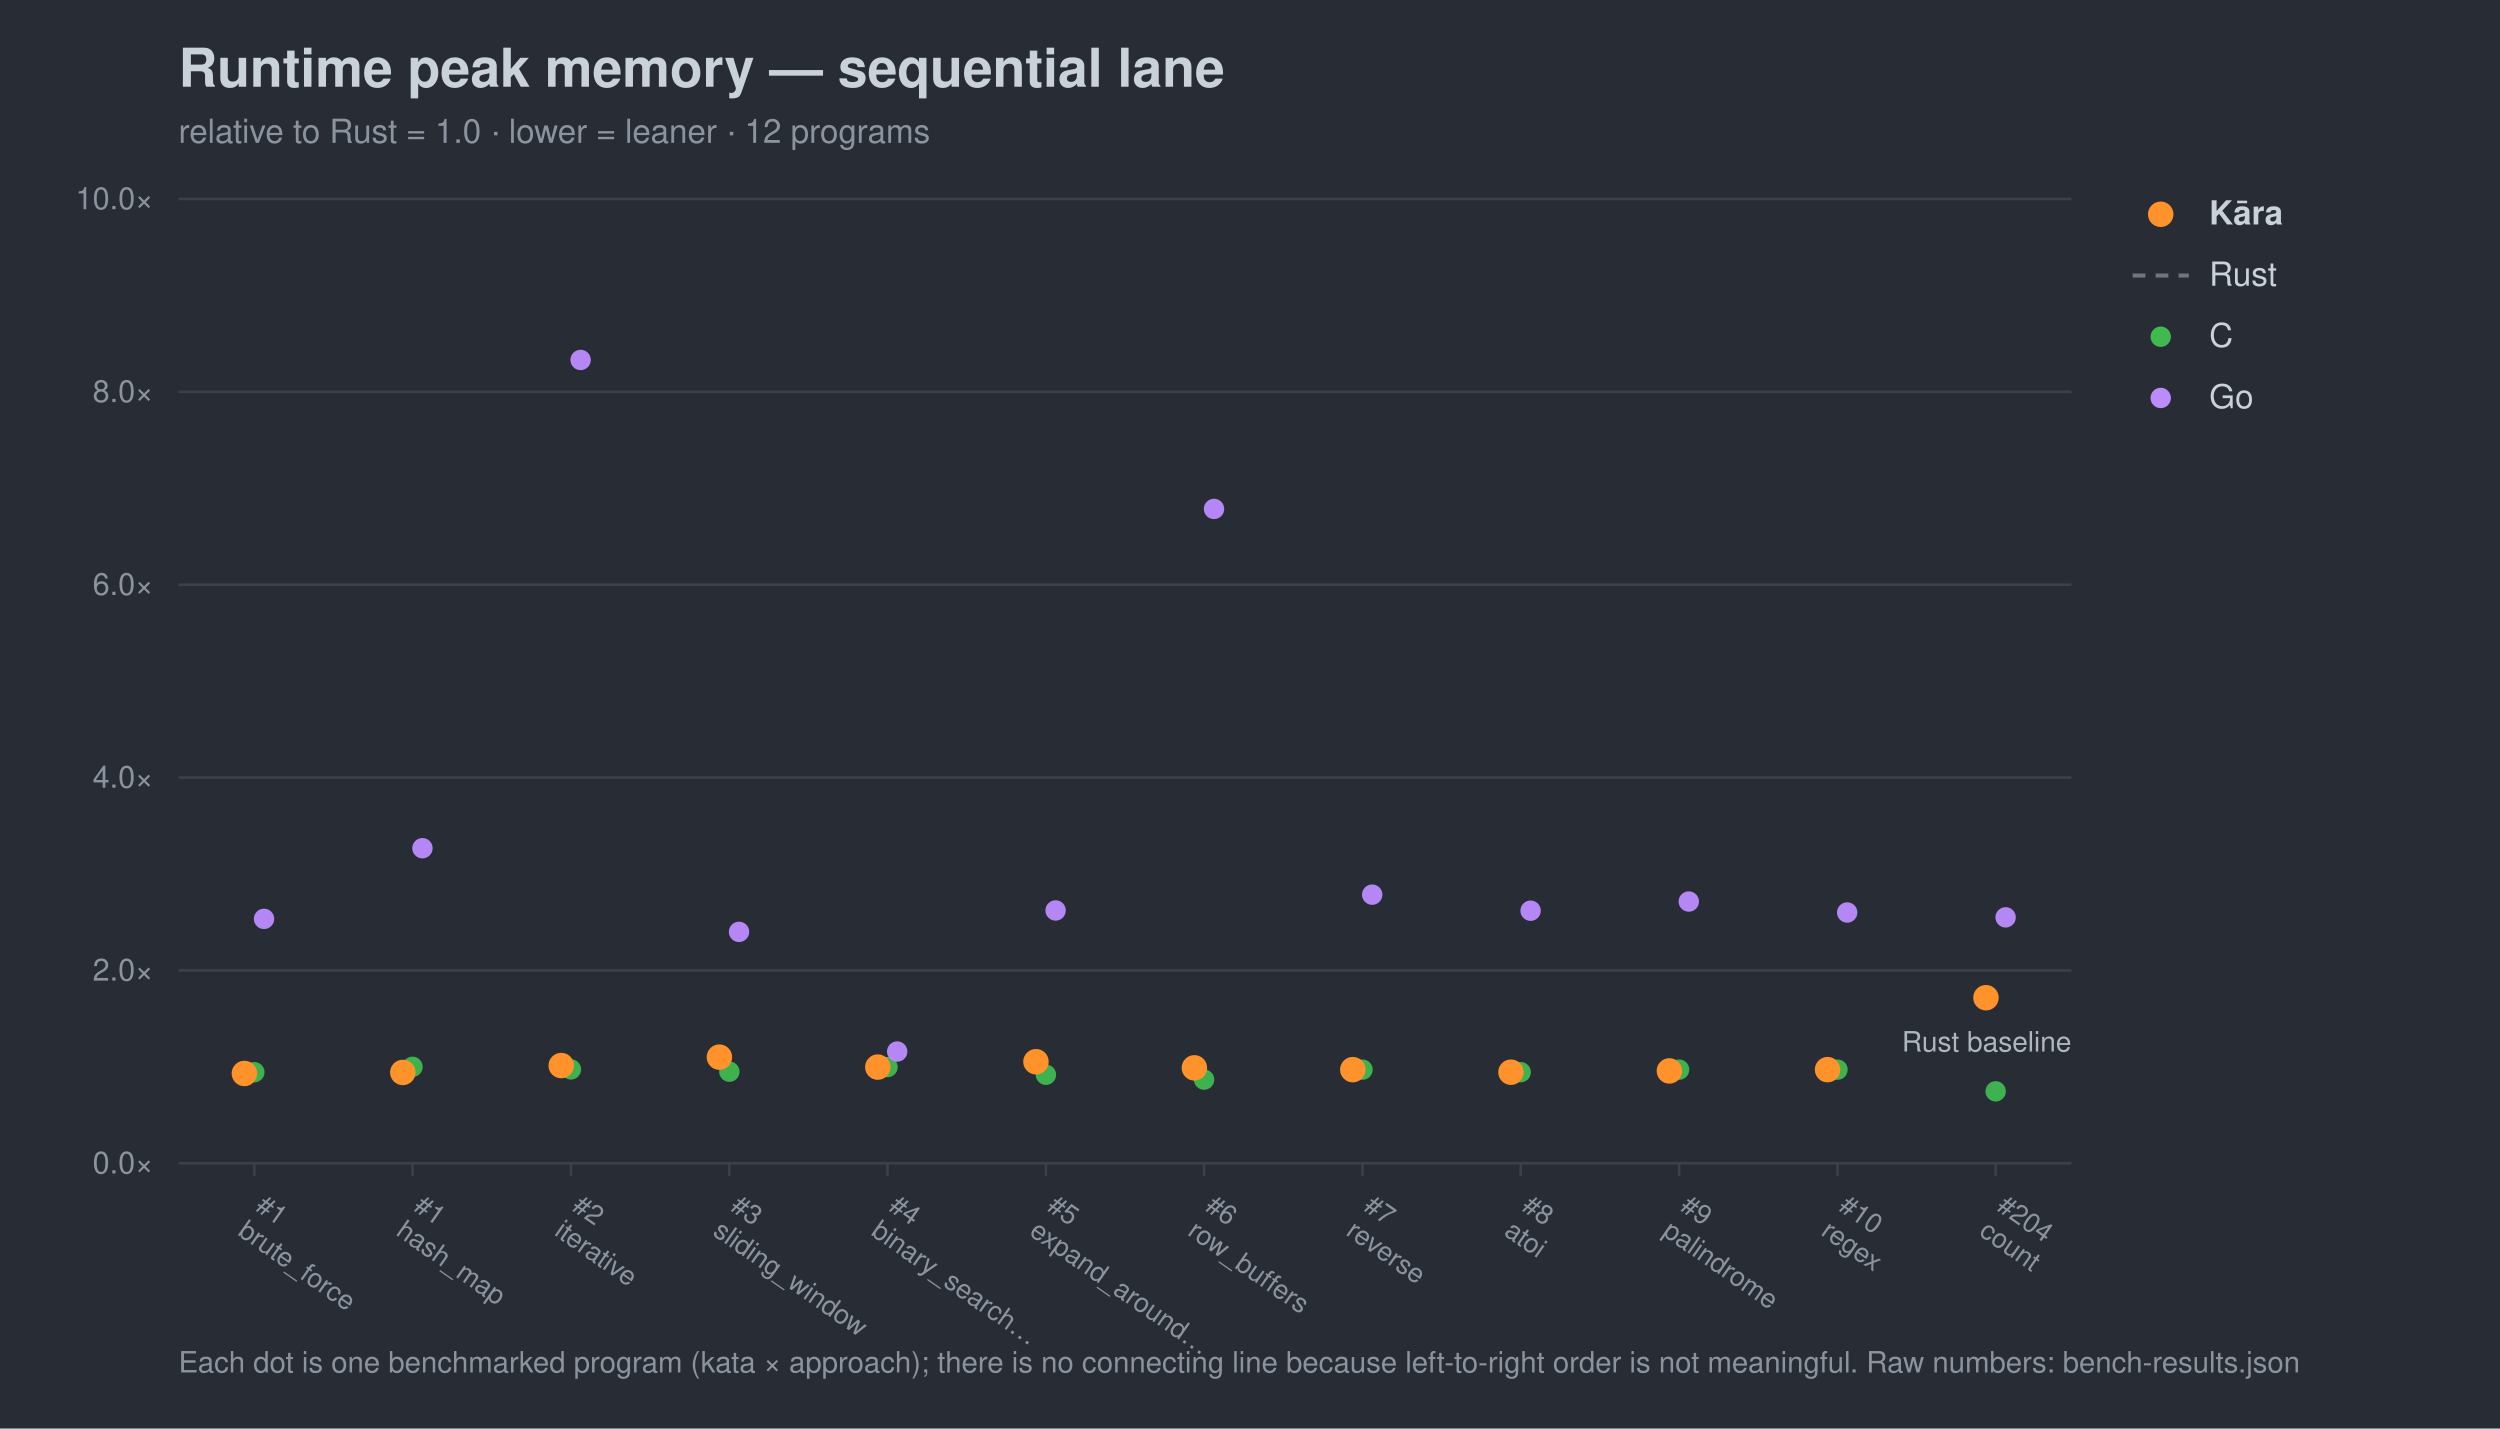
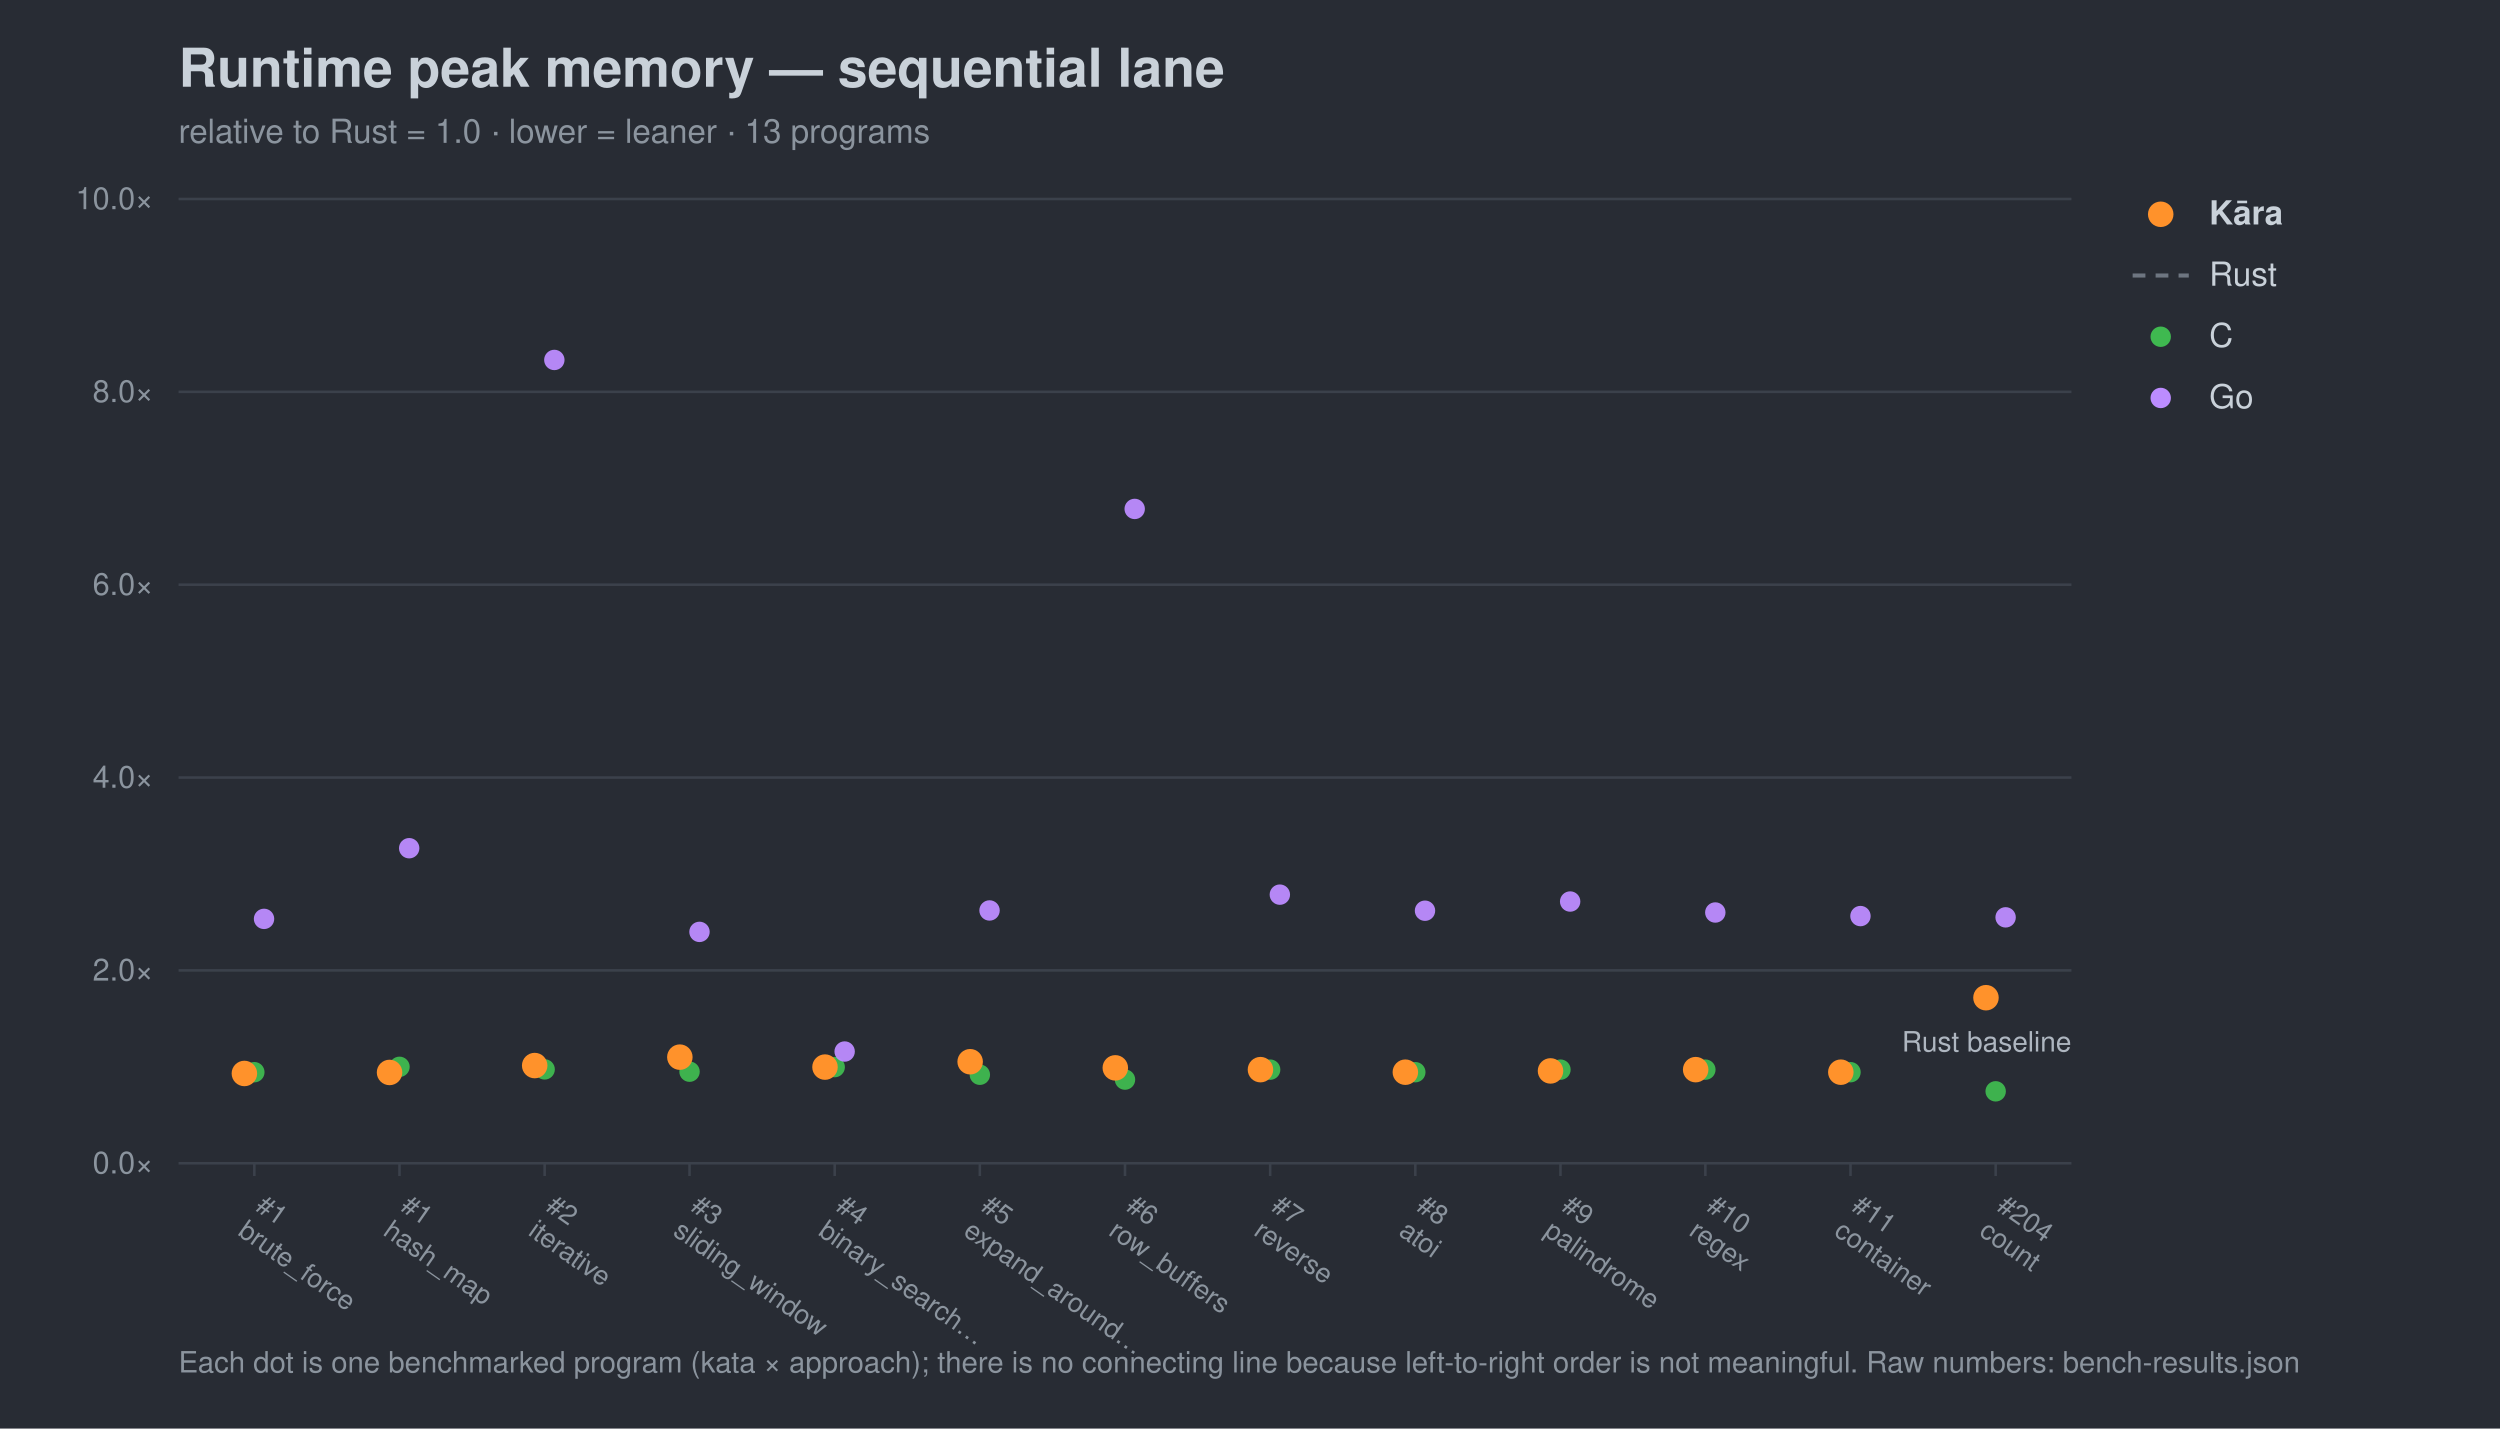
<svg xmlns="http://www.w3.org/2000/svg" width="980" height="560" viewBox="0 0 980 560" font-family="-apple-system,Segoe UI,Helvetica,Arial,sans-serif">
  <rect width="980" height="560" fill="#282c34" />
  <text x="70" y="34" font-size="21" font-weight="700" fill="#c9d1d9">Runtime peak memory — sequential lane</text>
-   <text x="70" y="56" font-size="13" fill="#8b949e">relative to Rust = 1.0 · lower = leaner · 12 programs</text>
+   <text x="70" y="56" font-size="13" fill="#8b949e">relative to Rust = 1.0 · lower = leaner · 13 programs</text>
  <line x1="70" y1="456.0" x2="812" y2="456.0" stroke="#3b414b" stroke-width="1" />
  <text x="60" y="460.0" font-size="12" text-anchor="end" fill="#8b949e">0.0×</text>
  <line x1="70" y1="380.4" x2="812" y2="380.4" stroke="#3b414b" stroke-width="1" />
  <text x="60" y="384.4" font-size="12" text-anchor="end" fill="#8b949e">2.0×</text>
  <line x1="70" y1="304.8" x2="812" y2="304.8" stroke="#3b414b" stroke-width="1" />
  <text x="60" y="308.8" font-size="12" text-anchor="end" fill="#8b949e">4.0×</text>
  <line x1="70" y1="229.2" x2="812" y2="229.2" stroke="#3b414b" stroke-width="1" />
  <text x="60" y="233.2" font-size="12" text-anchor="end" fill="#8b949e">6.0×</text>
  <line x1="70" y1="153.6" x2="812" y2="153.6" stroke="#3b414b" stroke-width="1" />
  <text x="60" y="157.6" font-size="12" text-anchor="end" fill="#8b949e">8.0×</text>
  <line x1="70" y1="78.0" x2="812" y2="78.0" stroke="#3b414b" stroke-width="1" />
  <text x="60" y="82.0" font-size="12" text-anchor="end" fill="#8b949e">10.0×</text>
  <text x="812" y="412.2" font-size="11" text-anchor="end" fill="#aeb6c0">Rust baseline</text>
  <line x1="99.7" y1="456" x2="99.7" y2="461" stroke="#3b414b" />
  <g transform="translate(99.7,474) rotate(35)">
    <text x="0" y="0" font-size="10.5" fill="#8b949e">#1</text>
    <text x="0" y="12" font-size="10.5" fill="#8b949e">brute_force</text>
  </g>
-   <line x1="161.7" y1="456" x2="161.7" y2="461" stroke="#3b414b" />
-   <g transform="translate(161.7,474) rotate(35)">
+   <line x1="156.6" y1="456" x2="156.6" y2="461" stroke="#3b414b" />
+   <g transform="translate(156.6,474) rotate(35)">
    <text x="0" y="0" font-size="10.5" fill="#8b949e">#1</text>
    <text x="0" y="12" font-size="10.5" fill="#8b949e">hash_map</text>
  </g>
-   <line x1="223.8" y1="456" x2="223.8" y2="461" stroke="#3b414b" />
-   <g transform="translate(223.8,474) rotate(35)">
+   <line x1="213.5" y1="456" x2="213.5" y2="461" stroke="#3b414b" />
+   <g transform="translate(213.5,474) rotate(35)">
    <text x="0" y="0" font-size="10.5" fill="#8b949e">#2</text>
    <text x="0" y="12" font-size="10.5" fill="#8b949e">iterative</text>
  </g>
-   <line x1="285.9" y1="456" x2="285.9" y2="461" stroke="#3b414b" />
-   <g transform="translate(285.9,474) rotate(35)">
+   <line x1="270.3" y1="456" x2="270.3" y2="461" stroke="#3b414b" />
+   <g transform="translate(270.3,474) rotate(35)">
    <text x="0" y="0" font-size="10.5" fill="#8b949e">#3</text>
    <text x="0" y="12" font-size="10.5" fill="#8b949e">sliding_window</text>
  </g>
-   <line x1="347.9" y1="456" x2="347.9" y2="461" stroke="#3b414b" />
-   <g transform="translate(347.9,474) rotate(35)">
+   <line x1="327.2" y1="456" x2="327.2" y2="461" stroke="#3b414b" />
+   <g transform="translate(327.2,474) rotate(35)">
    <text x="0" y="0" font-size="10.5" fill="#8b949e">#4</text>
    <text x="0" y="12" font-size="10.5" fill="#8b949e">binary_search…</text>
  </g>
-   <line x1="410.0" y1="456" x2="410.0" y2="461" stroke="#3b414b" />
-   <g transform="translate(410.0,474) rotate(35)">
+   <line x1="384.1" y1="456" x2="384.1" y2="461" stroke="#3b414b" />
+   <g transform="translate(384.1,474) rotate(35)">
    <text x="0" y="0" font-size="10.5" fill="#8b949e">#5</text>
    <text x="0" y="12" font-size="10.5" fill="#8b949e">expand_around…</text>
  </g>
-   <line x1="472.0" y1="456" x2="472.0" y2="461" stroke="#3b414b" />
-   <g transform="translate(472.0,474) rotate(35)">
+   <line x1="441.0" y1="456" x2="441.0" y2="461" stroke="#3b414b" />
+   <g transform="translate(441.0,474) rotate(35)">
    <text x="0" y="0" font-size="10.5" fill="#8b949e">#6</text>
    <text x="0" y="12" font-size="10.5" fill="#8b949e">row_buffers</text>
  </g>
-   <line x1="534.1" y1="456" x2="534.1" y2="461" stroke="#3b414b" />
-   <g transform="translate(534.1,474) rotate(35)">
+   <line x1="497.9" y1="456" x2="497.9" y2="461" stroke="#3b414b" />
+   <g transform="translate(497.9,474) rotate(35)">
    <text x="0" y="0" font-size="10.5" fill="#8b949e">#7</text>
    <text x="0" y="12" font-size="10.5" fill="#8b949e">reverse</text>
  </g>
-   <line x1="596.1" y1="456" x2="596.1" y2="461" stroke="#3b414b" />
-   <g transform="translate(596.1,474) rotate(35)">
+   <line x1="554.8" y1="456" x2="554.8" y2="461" stroke="#3b414b" />
+   <g transform="translate(554.8,474) rotate(35)">
    <text x="0" y="0" font-size="10.5" fill="#8b949e">#8</text>
    <text x="0" y="12" font-size="10.5" fill="#8b949e">atoi</text>
  </g>
-   <line x1="658.2" y1="456" x2="658.2" y2="461" stroke="#3b414b" />
-   <g transform="translate(658.2,474) rotate(35)">
+   <line x1="611.7" y1="456" x2="611.7" y2="461" stroke="#3b414b" />
+   <g transform="translate(611.7,474) rotate(35)">
    <text x="0" y="0" font-size="10.5" fill="#8b949e">#9</text>
    <text x="0" y="12" font-size="10.5" fill="#8b949e">palindrome</text>
  </g>
-   <line x1="720.3" y1="456" x2="720.3" y2="461" stroke="#3b414b" />
-   <g transform="translate(720.3,474) rotate(35)">
+   <line x1="668.5" y1="456" x2="668.5" y2="461" stroke="#3b414b" />
+   <g transform="translate(668.5,474) rotate(35)">
    <text x="0" y="0" font-size="10.5" fill="#8b949e">#10</text>
    <text x="0" y="12" font-size="10.5" fill="#8b949e">regex</text>
+   </g>
+   <line x1="725.4" y1="456" x2="725.4" y2="461" stroke="#3b414b" />
+   <g transform="translate(725.4,474) rotate(35)">
+     <text x="0" y="0" font-size="10.5" fill="#8b949e">#11</text>
+     <text x="0" y="12" font-size="10.5" fill="#8b949e">container</text>
  </g>
  <line x1="782.3" y1="456" x2="782.3" y2="461" stroke="#3b414b" />
  <g transform="translate(782.3,474) rotate(35)">
    <text x="0" y="0" font-size="10.5" fill="#8b949e">#204</text>
    <text x="0" y="12" font-size="10.5" fill="#8b949e">count</text>
  </g>
  <circle cx="99.7" cy="420.3" r="4.0" fill="#3fb950" opacity="0.95" />
-   <circle cx="161.7" cy="418.2" r="4.0" fill="#3fb950" opacity="0.95" />
-   <circle cx="223.8" cy="419.2" r="4.0" fill="#3fb950" opacity="0.95" />
-   <circle cx="285.9" cy="420.1" r="4.0" fill="#3fb950" opacity="0.95" />
-   <circle cx="347.9" cy="418.3" r="4.0" fill="#3fb950" opacity="0.95" />
-   <circle cx="410.0" cy="421.3" r="4.0" fill="#3fb950" opacity="0.95" />
-   <circle cx="472.0" cy="423.2" r="4.0" fill="#3fb950" opacity="0.95" />
-   <circle cx="534.1" cy="419.3" r="4.0" fill="#3fb950" opacity="0.95" />
-   <circle cx="596.1" cy="420.3" r="4.0" fill="#3fb950" opacity="0.95" />
-   <circle cx="658.2" cy="419.3" r="4.0" fill="#3fb950" opacity="0.95" />
-   <circle cx="720.3" cy="419.3" r="4.0" fill="#3fb950" opacity="0.95" />
+   <circle cx="156.6" cy="418.2" r="4.0" fill="#3fb950" opacity="0.95" />
+   <circle cx="213.5" cy="419.2" r="4.0" fill="#3fb950" opacity="0.95" />
+   <circle cx="270.3" cy="420.1" r="4.0" fill="#3fb950" opacity="0.95" />
+   <circle cx="327.2" cy="418.3" r="4.0" fill="#3fb950" opacity="0.95" />
+   <circle cx="384.1" cy="421.3" r="4.0" fill="#3fb950" opacity="0.95" />
+   <circle cx="441.0" cy="423.2" r="4.0" fill="#3fb950" opacity="0.95" />
+   <circle cx="497.9" cy="419.3" r="4.0" fill="#3fb950" opacity="0.95" />
+   <circle cx="554.8" cy="420.3" r="4.0" fill="#3fb950" opacity="0.95" />
+   <circle cx="611.7" cy="419.3" r="4.0" fill="#3fb950" opacity="0.95" />
+   <circle cx="668.5" cy="419.3" r="4.0" fill="#3fb950" opacity="0.95" />
+   <circle cx="725.4" cy="420.3" r="4.0" fill="#3fb950" opacity="0.95" />
  <circle cx="782.3" cy="427.8" r="4.0" fill="#3fb950" opacity="0.95" />
  <circle cx="103.5" cy="360.2" r="4.0" fill="#bc8cff" opacity="0.95" />
-   <circle cx="165.6" cy="332.5" r="4.0" fill="#bc8cff" opacity="0.95" />
-   <circle cx="227.6" cy="141.1" r="4.0" fill="#bc8cff" opacity="0.95" />
-   <circle cx="289.7" cy="365.3" r="4.0" fill="#bc8cff" opacity="0.95" />
-   <circle cx="351.7" cy="412.2" r="4.0" fill="#bc8cff" opacity="0.95" />
-   <circle cx="413.8" cy="356.9" r="4.0" fill="#bc8cff" opacity="0.95" />
-   <circle cx="475.9" cy="199.5" r="4.0" fill="#bc8cff" opacity="0.95" />
-   <circle cx="537.9" cy="350.7" r="4.0" fill="#bc8cff" opacity="0.95" />
-   <circle cx="600.0" cy="357.0" r="4.0" fill="#bc8cff" opacity="0.95" />
-   <circle cx="662.0" cy="353.4" r="4.0" fill="#bc8cff" opacity="0.95" />
-   <circle cx="724.1" cy="357.7" r="4.0" fill="#bc8cff" opacity="0.95" />
+   <circle cx="160.4" cy="332.5" r="4.0" fill="#bc8cff" opacity="0.95" />
+   <circle cx="217.3" cy="141.1" r="4.0" fill="#bc8cff" opacity="0.95" />
+   <circle cx="274.2" cy="365.3" r="4.0" fill="#bc8cff" opacity="0.95" />
+   <circle cx="331.1" cy="412.2" r="4.0" fill="#bc8cff" opacity="0.95" />
+   <circle cx="387.9" cy="356.9" r="4.0" fill="#bc8cff" opacity="0.95" />
+   <circle cx="444.8" cy="199.5" r="4.0" fill="#bc8cff" opacity="0.95" />
+   <circle cx="501.7" cy="350.7" r="4.0" fill="#bc8cff" opacity="0.95" />
+   <circle cx="558.6" cy="357.0" r="4.0" fill="#bc8cff" opacity="0.95" />
+   <circle cx="615.5" cy="353.4" r="4.0" fill="#bc8cff" opacity="0.95" />
+   <circle cx="672.4" cy="357.7" r="4.0" fill="#bc8cff" opacity="0.95" />
+   <circle cx="729.3" cy="359.1" r="4.0" fill="#bc8cff" opacity="0.95" />
  <circle cx="786.2" cy="359.6" r="4.0" fill="#bc8cff" opacity="0.95" />
  <circle cx="95.8" cy="420.8" r="5.0" fill="#ff922b" opacity="1.0" />
-   <circle cx="157.9" cy="420.4" r="5.0" fill="#ff922b" opacity="1.0" />
-   <circle cx="220.0" cy="417.7" r="5.0" fill="#ff922b" opacity="1.0" />
-   <circle cx="282.0" cy="414.4" r="5.0" fill="#ff922b" opacity="1.0" />
-   <circle cx="344.1" cy="418.3" r="5.0" fill="#ff922b" opacity="1.0" />
-   <circle cx="406.1" cy="416.2" r="5.0" fill="#ff922b" opacity="1.0" />
-   <circle cx="468.2" cy="418.6" r="5.0" fill="#ff922b" opacity="1.0" />
-   <circle cx="530.3" cy="419.3" r="5.0" fill="#ff922b" opacity="1.0" />
-   <circle cx="592.3" cy="420.3" r="5.0" fill="#ff922b" opacity="1.0" />
-   <circle cx="654.4" cy="419.8" r="5.0" fill="#ff922b" opacity="1.0" />
-   <circle cx="716.4" cy="419.3" r="5.0" fill="#ff922b" opacity="1.0" />
+   <circle cx="152.7" cy="420.4" r="5.0" fill="#ff922b" opacity="1.0" />
+   <circle cx="209.6" cy="417.7" r="5.0" fill="#ff922b" opacity="1.0" />
+   <circle cx="266.5" cy="414.4" r="5.0" fill="#ff922b" opacity="1.0" />
+   <circle cx="323.4" cy="418.3" r="5.0" fill="#ff922b" opacity="1.0" />
+   <circle cx="380.3" cy="416.2" r="5.0" fill="#ff922b" opacity="1.0" />
+   <circle cx="437.2" cy="418.6" r="5.0" fill="#ff922b" opacity="1.0" />
+   <circle cx="494.1" cy="419.3" r="5.0" fill="#ff922b" opacity="1.0" />
+   <circle cx="550.9" cy="420.3" r="5.0" fill="#ff922b" opacity="1.0" />
+   <circle cx="607.8" cy="419.8" r="5.0" fill="#ff922b" opacity="1.0" />
+   <circle cx="664.7" cy="419.3" r="5.0" fill="#ff922b" opacity="1.0" />
+   <circle cx="721.6" cy="420.3" r="5.0" fill="#ff922b" opacity="1.0" />
  <circle cx="778.5" cy="391.1" r="5.0" fill="#ff922b" opacity="1.0" />
  <circle cx="847" cy="84" r="5" fill="#ff922b" />
  <text x="866" y="88" font-size="13" fill="#c9d1d9" font-weight="700">Kāra</text>
  <line x1="836" y1="108" x2="858" y2="108" stroke="#6e7681" stroke-width="1.6" stroke-dasharray="5 4" />
  <text x="866" y="112" font-size="13" fill="#c9d1d9" font-weight="400">Rust</text>
  <circle cx="847" cy="132" r="4" fill="#3fb950" />
  <text x="866" y="136" font-size="13" fill="#c9d1d9" font-weight="400">C</text>
  <circle cx="847" cy="156" r="4" fill="#bc8cff" />
  <text x="866" y="160" font-size="13" fill="#c9d1d9" font-weight="400">Go</text>
  <text x="70" y="538" font-size="11.5" fill="#8b949e">Each dot is one benchmarked program (kata × approach); there is no connecting line because left-to-right order is not meaningful. Raw numbers: bench-results.json</text>
</svg>
